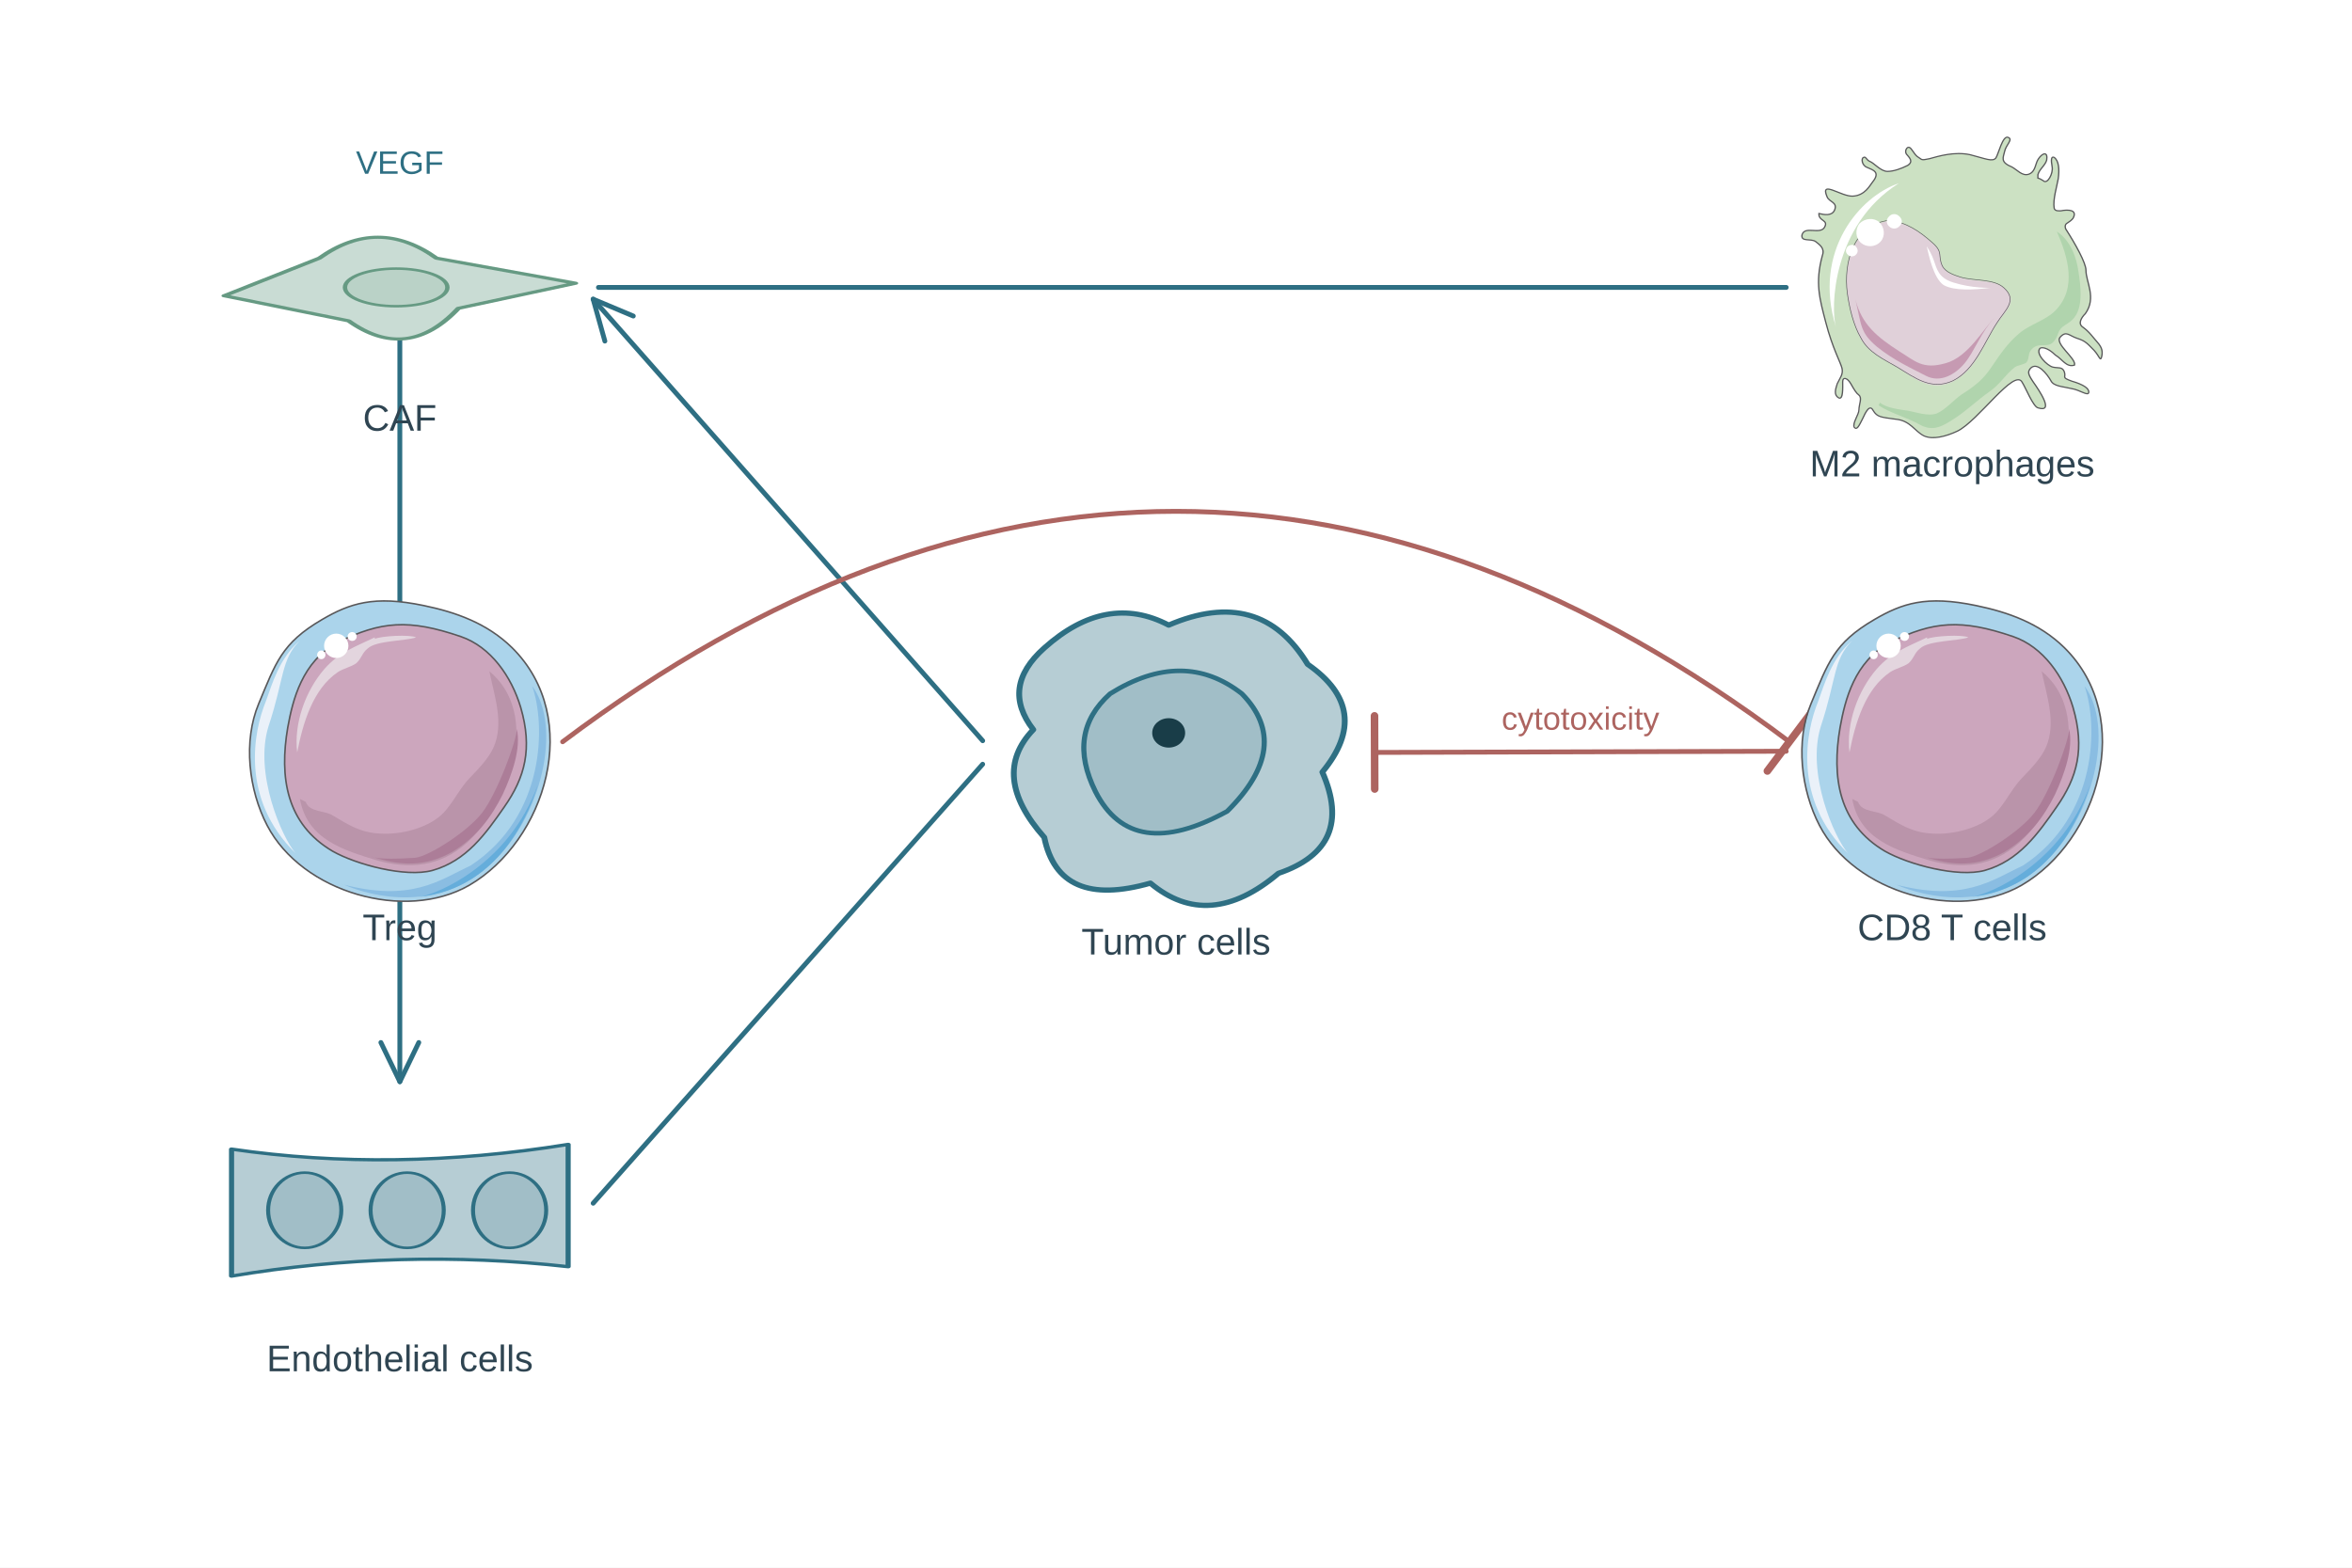
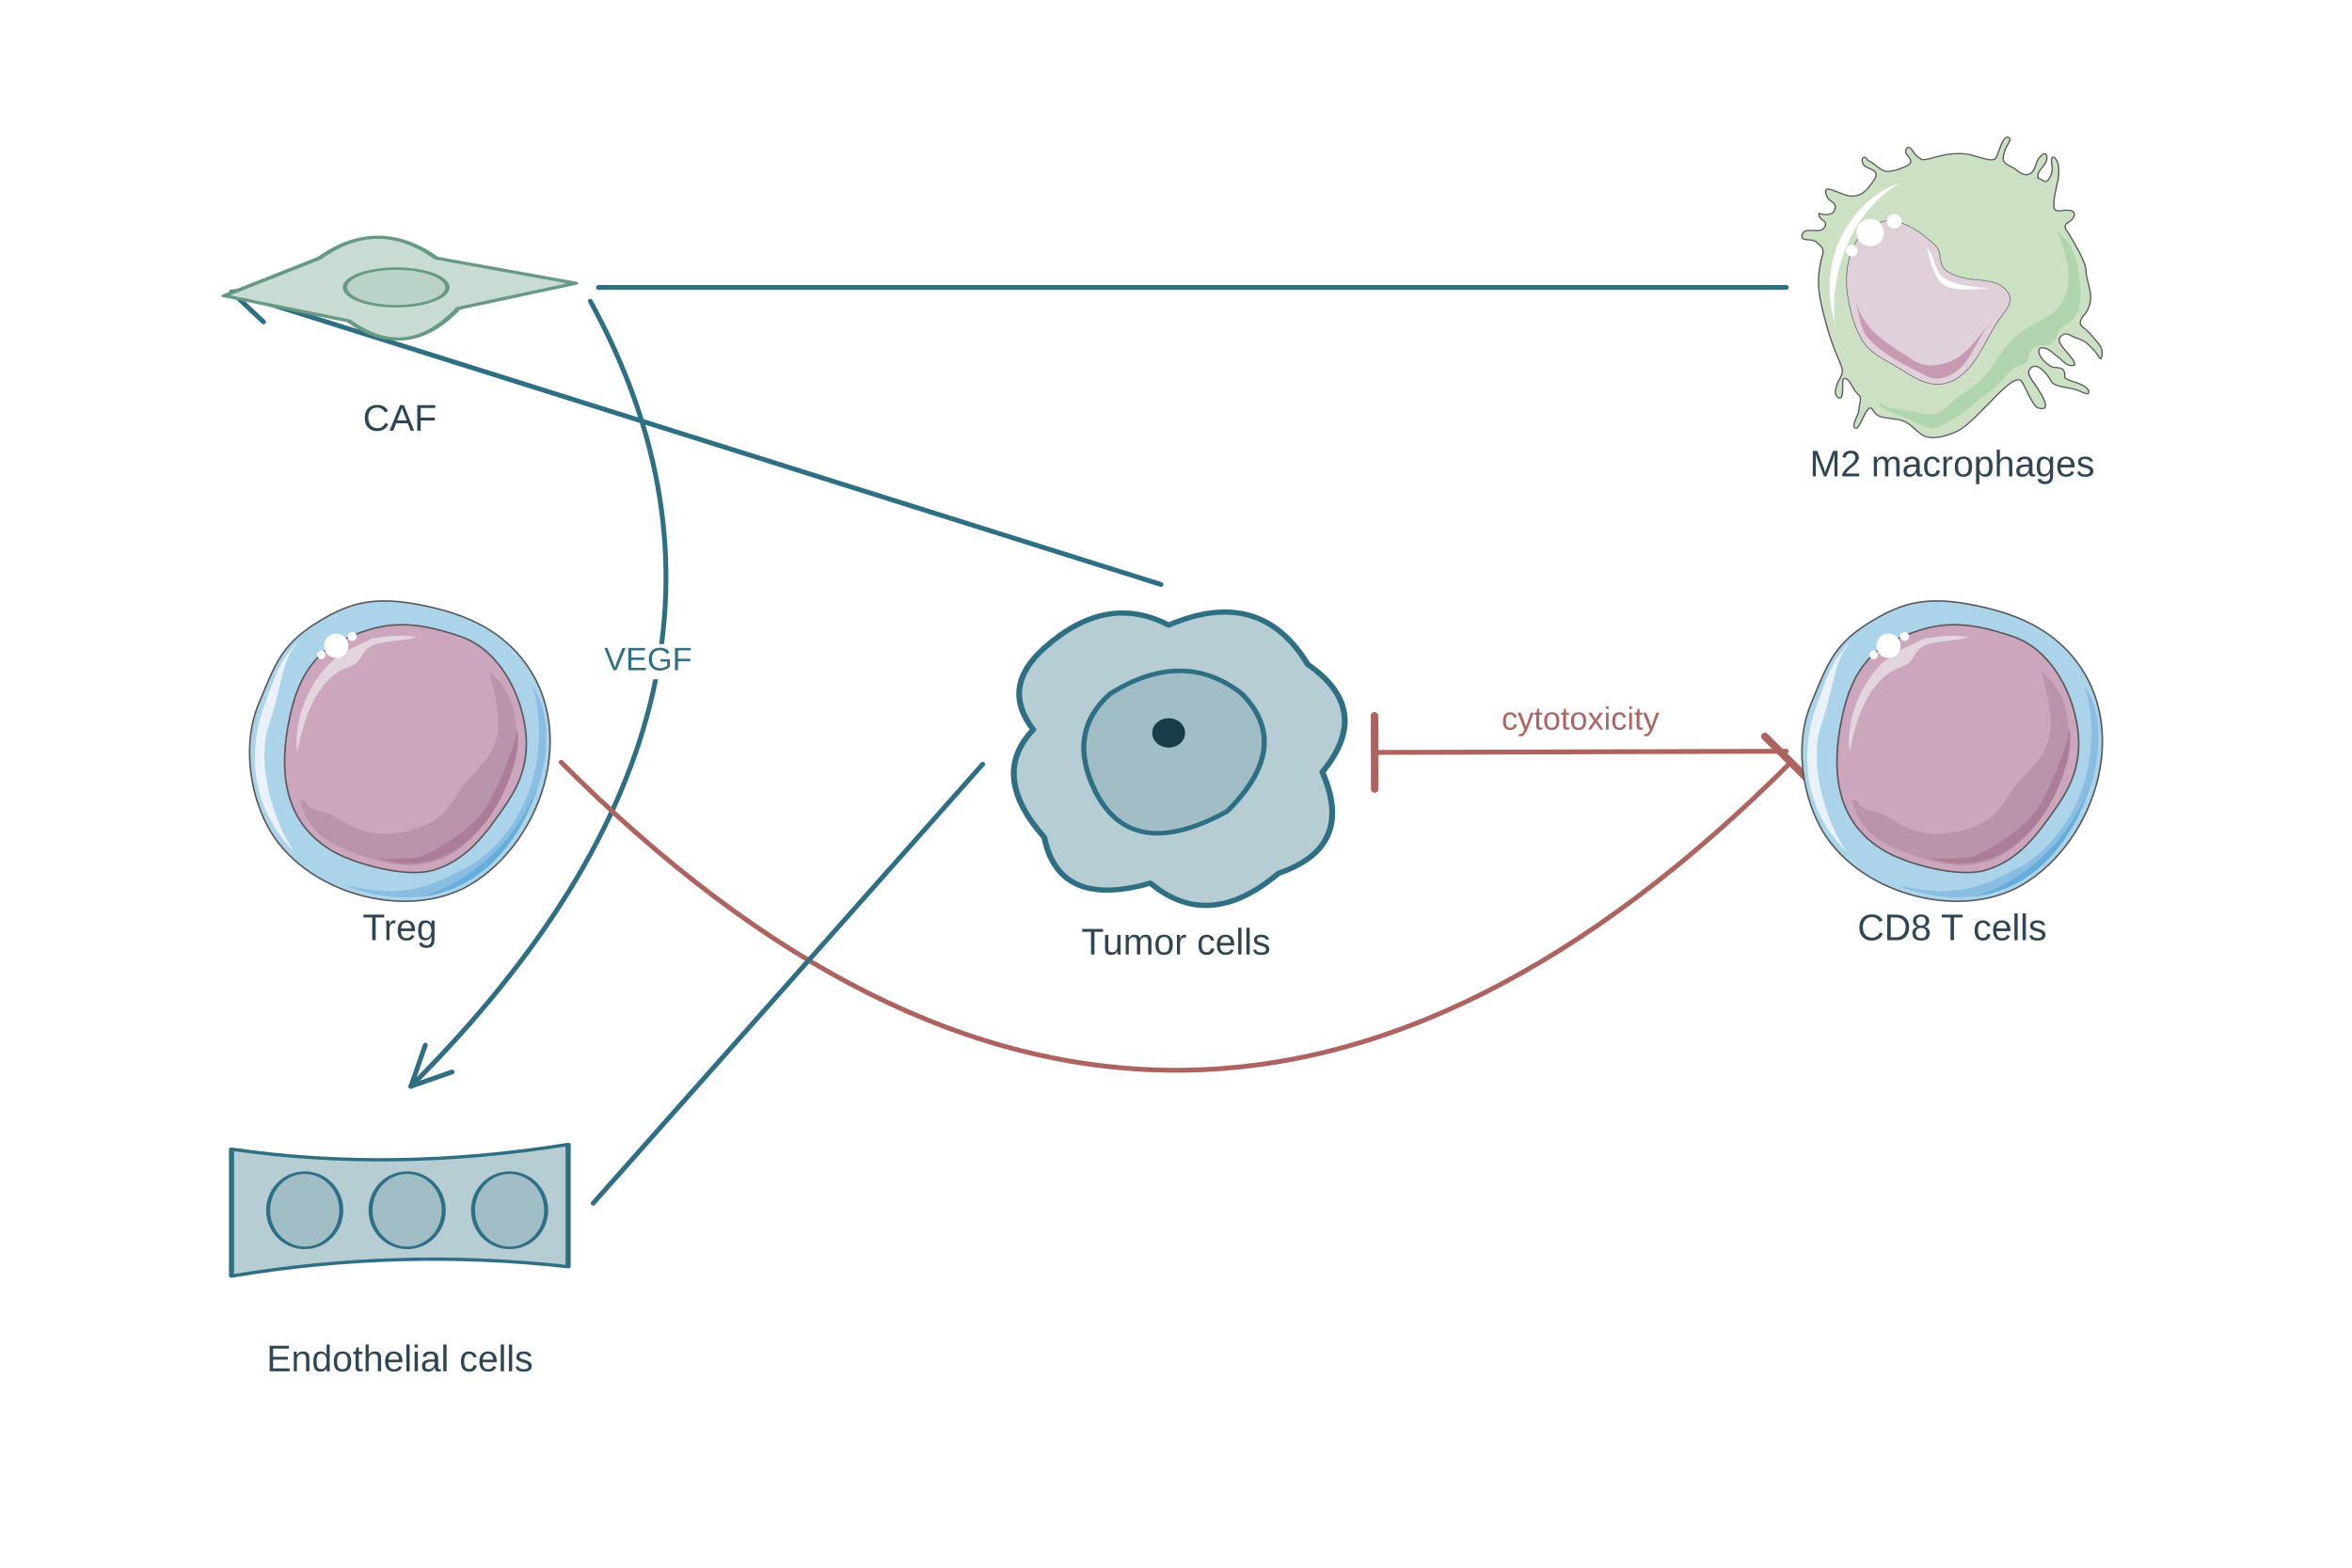
- <svg xmlns="http://www.w3.org/2000/svg" width="180.0mm" height="120.0mm" viewBox="0 0 180.0 120.0" data-version="2" data-revision="1">
+ <svg xmlns="http://www.w3.org/2000/svg" width="180.0mm" height="120.0mm" viewBox="0 0 180.0 120.0" data-version="3" data-revision="1">
  <rect width="180.0" height="120.0" fill="#FFFFFF" />
  <g id="layer-compartments" />
  <g id="layer-context" />
  <g id="layer-relations">
    <g data-relation-id="e1" data-relation-type="activates" id="rel-e1">
-       <path fill="none" stroke="#2E6F83" stroke-width="0.37" stroke-linecap="round" stroke-linejoin="round" d="M 75.206 56.7 Q 60.3 39.8 45.394 22.9" data-line-body="true" data-indirect="false" />
-       <path fill="none" stroke="#2E6F83" stroke-width="0.37" stroke-linecap="round" stroke-linejoin="round" data-endpoint="open-arrow" d="M 48.466 24.191 L 45.394 22.9 L 46.291 26.109" />
+       <path fill="none" stroke="#2E6F83" stroke-width="0.37" stroke-linecap="round" stroke-linejoin="round" d="M 88.855 44.74 Q 53.3 33.55 17.745 22.36" data-line-body="true" data-indirect="false" />
+       <path fill="none" stroke="#2E6F83" stroke-width="0.37" stroke-linecap="round" stroke-linejoin="round" data-endpoint="open-arrow" d="M 21.042 21.878 L 17.745 22.36 L 20.171 24.644" />
    </g>
    <g data-relation-id="e2" data-relation-type="associates" id="rel-e2">
      <path fill="none" stroke="#2E6F83" stroke-width="0.37" stroke-linecap="round" stroke-linejoin="round" d="M 45.8 22.0 Q 91.25 22.0 136.7 22.0" data-line-body="true" data-indirect="false" />
    </g>
    <g data-relation-id="e3" data-relation-type="activates" id="rel-e3">
-       <path fill="none" stroke="#2E6F83" stroke-width="0.37" stroke-linecap="round" stroke-linejoin="round" d="M 30.6 28.8 Q 30.6 -3.0 30.6 82.8" data-line-body="true" data-indirect="false" />
-       <path fill="none" stroke="#2E6F83" stroke-width="0.37" stroke-linecap="round" stroke-linejoin="round" data-endpoint="open-arrow" d="M 29.15 79.8 L 30.6 82.8 L 32.05 79.8" />
-       <rect x="26.638" y="11.3" width="7.924" height="2.7" rx=".3" fill="#FFFFFF" />
-       <text x="30.6" y="13.3" font-size="2.469" font-family="Arial,Microsoft YaHei,sans-serif" fill="#2E6F83" text-anchor="middle" font-weight="400">VEGF</text>
+       <path fill="none" stroke="#2E6F83" stroke-width="0.37" stroke-linecap="round" stroke-linejoin="round" d="M 45.177 23.052 Q 61.6 53.0 31.449 83.151" data-line-body="true" data-indirect="false" />
+       <path fill="none" stroke="#2E6F83" stroke-width="0.37" stroke-linecap="round" stroke-linejoin="round" data-endpoint="open-arrow" d="M 32.545 80.005 L 31.449 83.151 L 34.595 82.055" />
+       <rect x="45.638" y="49.3" width="7.924" height="2.7" rx=".3" fill="#FFFFFF" />
+       <text x="49.6" y="51.3" font-size="2.469" font-family="Arial,Microsoft YaHei,sans-serif" fill="#2E6F83" text-anchor="middle" font-weight="400">VEGF</text>
    </g>
    <g data-relation-id="e4" data-relation-type="inhibits" id="rel-e4">
-       <path fill="none" stroke="#AD6460" stroke-width="0.37" stroke-linecap="round" stroke-linejoin="round" d="M 43.059 56.779 Q 90.0 21.5 136.941 56.779" data-line-body="true" data-indirect="false" />
-       <path fill="none" stroke="#AD6460" stroke-width="0.58" stroke-linecap="round" stroke-linejoin="round" data-endpoint="bar" d="M 135.258 59.017 L 138.623 54.541" />
+       <path fill="none" stroke="#AD6460" stroke-width="0.37" stroke-linecap="round" stroke-linejoin="round" d="M 42.948 58.349 Q 90.0 105.5 137.052 58.349" data-line-body="true" data-indirect="false" />
+       <path fill="none" stroke="#AD6460" stroke-width="0.58" stroke-linecap="round" stroke-linejoin="round" data-endpoint="bar" d="M 139.034 60.327 L 135.07 56.372" />
    </g>
    <g data-relation-id="e5" data-relation-type="inhibits" id="rel-e5">
      <path fill="none" stroke="#AD6460" stroke-width="0.37" stroke-linecap="round" stroke-linejoin="round" d="M 136.7 57.504 Q 120.95 57.55 105.2 57.596" data-line-body="true" data-indirect="false" />
      <path fill="none" stroke="#AD6460" stroke-width="0.58" stroke-linecap="round" stroke-linejoin="round" data-endpoint="bar" d="M 105.192 54.796 L 105.208 60.396" />
      <rect x="114.312" y="53.85" width="13.276" height="2.7" rx=".3" fill="#FFFFFF" />
      <text x="120.95" y="55.85" font-size="2.469" font-family="Arial,Microsoft YaHei,sans-serif" fill="#AD6460" text-anchor="middle" font-weight="400">cytotoxicity</text>
    </g>
    <g data-relation-id="e6" data-relation-type="associates" id="rel-e6">
      <path fill="none" stroke="#2E6F83" stroke-width="0.37" stroke-linecap="round" stroke-linejoin="round" d="M 45.396 92.102 Q 60.3 75.3 75.204 58.498" data-line-body="true" data-indirect="false" />
    </g>
  </g>
  <g id="layer-objects">
    <g data-object-id="tumor" data-type="tumor_cell" id="obj-tumor">
      <g data-glyph="tumor" transform="rotate(0.0 90.0 57.6)">
        <g transform="translate(76.0 45.1) scale(0.28 0.25)">
          <path d="M 14 18 Q 31 1 48 11 Q 73 -1 86 23 Q 104 37 90 56 Q 99 79 78 87 Q 59 105 43 90 Q 18 98 14 76 Q -1 57 11 43 Q 2 30 14 18 Z" fill="#b6cdd4" stroke="#2E6F83" stroke-width="1.600" stroke-linecap="round" stroke-linejoin="round" />
          <path d="M 32 32 Q 52 18 68 32 Q 82 48 64 68 Q 38 84 28 62 Q 20 44 32 32 Z" fill="#a1bec7" stroke="#2E6F83" stroke-width="1.400" stroke-linecap="round" stroke-linejoin="round" />
          <ellipse cx="48.00" cy="44.00" rx="4.50" ry="4.50" fill="#193d48" stroke="none" stroke-width="0.000" />
        </g>
      </g>
      <text x="90" y="73.063" font-size="2.822" font-family="Arial,Microsoft YaHei,sans-serif" fill="#2F4552" text-anchor="middle" font-weight="400" data-label-for="tumor">Tumor cells</text>
    </g>
    <g data-object-id="caf" data-type="fibroblast" id="obj-caf">
      <g data-glyph="caf" transform="rotate(0.0 30.6 22.0)">
        <g transform="translate(16.6 14.0) scale(0.28 0.16)">
          <path d="M 2 54 L 28 36 Q 44 16 60 36 L 98 48 L 66 60 Q 52 86 36 66 Z" fill="#c9dcd4" stroke="#669A83" stroke-width="1.500" stroke-linecap="round" stroke-linejoin="round" />
          <ellipse cx="49.00" cy="50.00" rx="14.00" ry="9.00" fill="#bad2c7" stroke="#669A83" stroke-width="1.200" />
        </g>
      </g>
      <text x="30.6" y="32.963" font-size="2.822" font-family="Arial,Microsoft YaHei,sans-serif" fill="#2F4552" text-anchor="middle" font-weight="400" data-label-for="caf">CAF</text>
    </g>
    <g data-object-id="m2" data-type="immune_cell" id="obj-m2">
      <g data-glyph="m2" transform="rotate(0.0 149.4 22.0)">
        <g transform="translate(137.9 10.5) scale(0.23 0.23)">
          <g transform="scale(0.6770064 0.626089) translate(-1.216007 -1.597362)">
            <path d="M 146.471,110.693 c -2.318,-2.838 -3.957,-5.677 -7.315,-8.515 c -2,-1.439 -0.64,-4.637 1.359,-6.756 c 5.636,-8.515 0.32,-16.71 0.32,-23.066 c 0,-3.917 -5.317,-14.231 -9.674,-22.027 c -1,-2.118 0,-2.838 0.68,-3.198 c 1.318,-0.72 2.318,-1.439 2.677,-2.478 c 2.32,-4.637 -2.678,-4.637 -5.996,-3.918 c -0.68,0 -2.998,0.36 -3.358,-1.399 c -0.64,-4.637 1.36,-11.393 1.999,-15.63 c 0.68,-4.997 0.36,-9.595 -1.999,-11.353 c -1.32,-0.72 -1.639,1.039 -1,4.957 c 0.68,3.557 -2.318,9.594 -4.317,7.435 c -0.68,-0.32 -1.319,-1.04 -2.318,-1.4 c -0.36,-0.719 -0.36,-1.078 0,-1.798 c 0.32,-2.838 3.638,-4.957 3.997,-7.795 c 1,-4.957 -1.998,-3.918 -3.677,-1.08 c -1.68,2.839 -1.68,7.116 -4.997,8.555 c -3.318,1.4 -5.997,-2.518 -8.675,-3.917 c -5.637,-2.479 -3.998,-4.957 -3.318,-8.156 c 1,-3.557 4.677,-6.755 1.679,-7.475 c -2.679,-1.08 -4.677,8.875 -5.997,10.993 c -1.319,2.159 -4.996,0.36 -12.672,-1.759 c -7.635,-1.759 -15.31,0.72 -19.628,2.12 c -4.677,1.078 -3.998,0 -5.676,-0.68 c -2,-1.08 -3.318,-4.997 -4.318,-5.357 c -1.36,-0.36 -2.678,1.799 -1.679,3.558 c 1.32,1.799 3.998,3.917 0.68,5.676 c -3.358,2.159 -6.676,3.558 -9.994,3.558 c -3.318,0 -6.676,-4.597 -8.315,-5.317 c -1.999,-0.72 -2.359,-2.838 -3.358,-2.118 c -1.32,0.32 -1,3.877 1.679,5.316 c 2.998,1.04 6.676,2.479 2.678,7.796 c -1.359,1.798 -3.358,7.115 -9.354,7.475 c -5.996,0.36 -16.63,-9.234 -12.992,0.36 c 1,2.838 5.357,2.838 3.678,7.076 c -1.32,3.198 -4.997,2.478 -7.316,1.798 c -0.68,4.238 4.637,3.199 2.319,7.436 c -2.319,3.918 -9.675,-1.08 -10.674,3.918 c -1,3.917 4.357,1.758 6.356,3.557 c 2.319,1.76 4.637,3.518 3.318,7.436 c -3.678,14.551 -1.319,23.066 1.68,35.498 c 3.317,13.872 7.315,21.307 7.994,24.506 c 1,3.198 -1,4.957 -1.998,8.155 c -1.36,3.198 -1.68,6.036 0.64,7.475 c 2.358,1.4 1.678,-5.677 1.678,-8.515 c 0,-3.198 2.319,-2.158 3.998,1.04 c 1.679,3.198 2.678,4.997 4.317,6.036 c 1.36,1.08 0,4.997 0,7.835 c 0,2.479 -3.638,7.076 -2.319,8.875 c 1,2.119 2.32,-0.36 3.678,-3.918 c 1.64,-3.917 3.638,-8.155 5.637,-4.597 c 1.679,3.518 3.678,3.518 10.673,4.597 c 7.316,0.72 9.635,6.396 13.992,8.515 c 4.317,2.479 10.633,0.72 16.63,-2.119 c 9.994,-5.316 27.983,-34.099 31.66,-25.904 c 1.64,2.838 5.317,12.752 7.636,13.472 c 8.355,2.838 0.68,-9.594 -1.999,-13.832 c -2.638,-4.277 -2.998,-5.317 -1.639,-7.115 c 3.318,-4.238 8.635,3.198 9.994,6.396 c 1.64,3.198 5.996,3.198 9.994,4.277 c 4.317,0.68 8.315,4.237 8.635,2.119 c 0.36,-2.119 -2.639,-4.278 -8.315,-6.037 c -5.317,-2.118 -2.678,-1.798 -3.678,-4.957 c -1,-3.198 -2.998,-1.798 -5.636,-2.518 c -2.679,-0.68 -8.675,-7.076 -6.357,-9.914 c 0.68,-0.72 3.998,-0.72 7.996,3.558 c 2.998,2.119 4.997,6.716 9.354,5.317 c 0.64,-3.558 -10.354,-11.354 -7.356,-14.911 c 3.358,-3.558 4.358,-0.72 8.675,0.68 c 3.998,1.438 4.997,3.197 7.995,6.395 c 2.639,3.198 2.998,6.037 3.638,3.558 c 1,-2.838 0.36,-4.957 -1.999,-7.795 z" fill="#cce1c3" stroke="none" stroke-width="1.0" />
            <path d="M 44.253,46.092 c -17.67,2.519 -22.706,22.426 -20.667,38.777 c 1,7.795 2.998,17.03 6.636,24.145 c 3.997,7.475 11.673,11.033 18.349,15.27 c 8.315,6.077 16.67,12.793 27.023,7.116 c 11.313,-6.036 15.31,-20.587 21.667,-30.9 c 3.998,-6.397 10.634,-11.754 3.638,-18.51 c -4.997,-4.957 -14.991,-3.198 -21.307,-5.676 c -2.998,-1.08 -7.676,-2.119 -9.035,-6.037 c -2.638,-5.676 0.68,-7.115 -5.317,-12.432 c -5.996,-6.036 -12.672,-10.674 -20.987,-11.753 z" fill="#e0d0d9" stroke="none" stroke-width="1.0" />
            <path d="M 48.89,26.104 C 29.942,32.86 6.276,62.042 17.95,102.538 c -2.68,-9.594 -2,-54.007 30.94,-76.434 z" fill="#ffffff" stroke="none" stroke-width="1.0" />
            <path d="M 38.896,144.153 c 5.997,4.277 13.992,6.396 20.348,10.313 c 6.636,3.878 11.313,0.68 17.31,-3.557 c 5.996,-4.278 10.993,-9.595 16.63,-13.872 c 5.356,-3.878 7.995,-9.234 12.672,-13.152 c 1.32,-1.04 4.317,-1.4 5.676,-2.479 c 1.64,-2.118 0.64,-4.957 2.639,-7.075 c 3.997,-4.637 8.355,0.68 11.673,-5.357 c 1.679,-2.838 1,-3.918 3.318,-6.396 c 1.999,-1.76 4.677,-2.838 6.316,-5.677 c 3.997,-6.036 2.678,-16.71 1.679,-23.785 c -1,-7.836 -3.998,-16.71 -10.634,-21.347 c 5.317,13.152 10.314,30.221 -1,42.294 c -4.676,4.957 -12.352,7.116 -17.349,11.713 c -5.636,4.997 -9.634,11.393 -13.631,17.79 c -3.998,6.715 -8.675,10.633 -14.991,14.91 c -3.678,2.838 -7.995,8.155 -11.993,9.954 c -4.317,1.759 -10.314,-0.72 -14.311,-1.44 c -4.358,-0.719 -10.354,-1.398 -13.672,-4.276 z" fill="#b0d4ad" stroke="none" stroke-width="1.0" />
            <path d="M 27.543,87.907 c 3.038,14.231 2.359,17.43 10.354,24.905 c 7.995,7.115 17.35,11.753 24.345,15.67 c 6.996,3.878 14.352,-0.72 18.989,-6.756 c 4.677,-6.076 8.355,-17.07 14.67,-24.185 c -5.316,5.676 -12.991,20.987 -23.985,24.185 c -11.353,3.558 -14.99,-1.08 -23.026,-6.436 c -10.673,-7.435 -18.309,-14.191 -21.347,-27.383 z" fill="#c69ab2" stroke="none" stroke-width="1.0" />
            <path d="M 62.562,59.604 c 1.36,2.159 2.678,4.997 3.358,7.116 c 1.679,4.997 2.319,9.634 9.674,12.112 c 9.315,3.198 18.31,2.839 18.31,2.839 c -7.996,1.079 -17.67,1.758 -22.987,-1.44 c -4.997,-3.557 -7.356,-15.99 -8.355,-20.627 z" fill="#ffffff" stroke="none" stroke-width="1.0" />
            <path d="M 146.511,110.693 c -2.358,-2.838 -3.997,-5.677 -7.315,-8.195 c -2.359,-1.76 -0.68,-4.957 1.319,-7.076 c 5.636,-8.515 0.32,-16.71 0.32,-23.066 c 0,-3.917 -5.317,-14.231 -9.994,-22.027 c -0.64,-2.118 0.36,-2.838 1,-3.198 c 0.998,-0.72 1.998,-1.439 2.677,-2.478 c 2.32,-4.637 -2.678,-4.637 -5.996,-3.918 c -0.68,0 -2.998,0.36 -3.318,-1.399 c -0.68,-4.637 1.32,-11.393 1.999,-15.63 c 0.64,-4.997 0.32,-9.595 -1.999,-11.353 c -1.36,-0.72 -1.679,1.039 -1,4.957 c 0.64,3.557 -2.358,9.594 -4.357,7.435 c -0.64,-0.32 -1.319,-1.04 -2.638,-1.4 l 0,-1.798 c 0.64,-2.838 3.638,-4.957 4.317,-7.795 c 0.68,-4.598 -1.998,-3.918 -3.997,-0.72 c -1.68,2.479 -1.32,6.756 -4.677,8.195 c -3.318,1.4 -5.997,-2.518 -8.635,-3.917 c -5.677,-2.479 -3.998,-4.957 -3.358,-8.156 c 0.68,-3.557 4.357,-6.396 1.679,-7.475 c -2.679,-1.08 -4.677,8.875 -5.997,10.993 c -1.678,2.159 -4.996,0.36 -12.672,-1.759 c -7.635,-1.759 -15.31,0.72 -19.948,2.12 c -4.357,1.078 -3.678,0.359 -5.356,-0.68 c -2,-1.08 -3.318,-4.997 -4.638,-5.357 c -1,-0.36 -2.358,1.799 -1.359,3.558 c 1.36,1.799 3.678,3.917 0.68,6.036 c -3.318,1.799 -6.996,3.198 -9.994,3.198 c -3.318,0 -6.676,-4.597 -8.675,-5.317 c -1.639,-0.72 -1.999,-2.838 -2.998,-2.118 c -1.32,0.32 -1,4.237 1.679,5.316 c 2.998,1.4 6.676,2.479 2.678,7.796 c -1.359,1.798 -3.678,7.115 -9.674,7.475 c -5.676,0.36 -16.31,-8.875 -12.672,0.36 c 1,2.838 5.357,2.838 3.678,7.076 c -1.32,3.198 -4.997,2.478 -7.676,1.798 c -0.32,4.238 4.997,3.199 2.679,7.436 c -2.319,3.918 -9.675,-1.08 -10.994,3.918 c -0.68,3.917 4.318,1.758 6.676,3.557 c 1.999,1.76 4.637,3.518 3.318,7.436 c -3.678,14.551 -1.319,23.066 1.68,35.498 c 3.317,13.872 7.315,21.307 7.994,24.506 c 0.64,3.198 -1,4.957 -2.358,8.155 c -1,3.198 -1.64,6.036 0.68,7.475 c 2.318,1.4 1.998,-5.677 1.998,-8.515 c 0,-2.838 2.319,-2.158 3.998,1.04 c 1.679,3.198 2.678,4.997 3.997,6.036 c 1.68,1.44 0,4.997 0,7.835 c 0,2.479 -3.318,7.076 -2.318,9.235 c 1.319,1.759 2.318,-0.72 3.997,-4.278 c 1.64,-3.917 3.638,-8.155 5.317,-4.597 c 1.999,3.518 3.678,3.518 10.993,4.597 c 7.316,0.72 9.315,6.396 13.992,8.875 c 4.317,2.119 10.633,0.36 16.31,-2.479 c 10.314,-5.316 28.303,-34.099 31.98,-25.904 c 1.68,2.838 5.317,12.752 7.676,13.472 c 8.315,2.838 0.64,-9.235 -2.359,-13.832 c -2.638,-4.277 -2.638,-5.317 -1.319,-7.115 c 3.318,-3.918 8.315,3.198 9.994,6.396 c 1.32,3.198 5.996,3.198 9.994,4.277 c 4.317,0.68 8.315,4.237 8.675,2.119 c 0.32,-2.119 -2.679,-4.278 -8.355,-6.037 c -5.317,-2.118 -2.639,-1.798 -3.638,-4.957 c -1,-2.878 -2.998,-1.798 -5.676,-2.518 c -2.679,-0.68 -8.675,-7.076 -6.317,-9.914 c 0.64,-0.72 3.638,-0.72 7.636,3.558 c 3.358,2.119 5.356,6.716 9.354,5.317 c 1,-3.558 -9.994,-11.354 -6.996,-14.911 c 2.998,-3.558 4.318,-0.72 8.315,0.68 c 4.318,1.438 5.317,3.197 8.315,6.395 c 2.679,3.198 2.998,6.037 3.678,3.558 c 0.64,-2.838 0.32,-4.957 -1.999,-7.795" fill="none" stroke="#58585a" stroke-width="0.64" />
            <path d="M 44.213,45.772 C 26.543,47.931 21.547,68.16 23.546,84.51 c 1,7.835 2.998,17.07 6.676,23.785 c 3.677,7.836 11.313,11.393 17.989,15.63 c 8.675,5.717 16.67,12.433 27.303,7.117 c 10.994,-6.037 15.35,-20.588 21.667,-30.902 c 3.678,-6.396 10.314,-11.713 3.318,-18.468 c -4.997,-4.957 -14.631,-3.558 -21.307,-5.677 c -2.998,-1.08 -7.316,-2.479 -8.995,-6.036 c -2.318,-5.677 0.68,-7.116 -4.997,-12.433 c -6.316,-6.036 -12.672,-10.673 -20.987,-11.753" fill="none" stroke="#58585a" stroke-width="0.32" />
            <path d="M 30.262,57.765 c -2.679,-2.479 -3.038,-7.116 -0.68,-10.314 c 2.678,-2.838 6.996,-3.198 9.674,-0.68 c 2.679,2.839 2.998,7.436 0.68,10.274 c -2.679,3.198 -6.996,3.198 -9.674,0.72 z m 13.991,-8.595 c -1.679,-1.399 -1.679,-3.877 -0.32,-5.277 c 1.32,-1.799 3.638,-1.799 4.997,-0.36 c 1.64,1.4 1.96,3.878 0.32,5.277 c -1.319,1.76 -3.678,1.76 -4.997,0.36 z M 23.945,64.201 c -1.359,-1.08 -1.359,-2.878 -0.36,-4.317 c 1,-1.08 2.999,-1.48 3.998,-0.36 c 1.32,1.44 1.32,3.238 0.36,4.317 c -1,1.44 -2.998,1.44 -3.998,0.36 z" fill="#ffffff" stroke="none" stroke-width="1.0" />
          </g>
        </g>
      </g>
      <text x="149.4" y="36.463" font-size="2.822" font-family="Arial,Microsoft YaHei,sans-serif" fill="#2F4552" text-anchor="middle" font-weight="400" data-label-for="m2">M2 macrophages</text>
    </g>
    <g data-object-id="treg" data-type="immune_cell" id="obj-treg">
      <g data-glyph="treg" transform="rotate(0.0 30.6 57.5)">
        <g transform="translate(19.1 46.0) scale(0.23 0.23)">
          <g transform="scale(0.8232197 0.7995776) translate(-3.826539 -2.996134)">
            <path d="M 33.14,10.753 c -16.39,10.114 -18.71,18.11 -25.585,35.26 C 1.48,61.682 3.518,81.63 10.993,96.341 c 14.072,28.223 55.767,40.495 81.63,24.865 c 30.782,-18.43 46.293,-69.358 17.27,-98.5 C 99.82,12.591 87.187,7.674 74.235,4.916 C 54.127,0.6 44.613,4.317 33.14,10.753 z" fill="#abd4eb" stroke="none" stroke-width="1.0" />
            <path d="M 39.416,20.268 c -14.391,7.995 -18.149,23.945 -20.148,35.338 c -3.478,20.868 -0.6,40.216 18.15,51.569 c 9.474,5.517 29.342,11.033 40.295,7.995 c 13.832,-3.997 21.587,-15.35 29.062,-26.424 c 8.355,-12.272 11.513,-24.265 6.636,-41.455 c -3.757,-12.872 -12.072,-25.184 -24.185,-29.462 c -21.027,-7.395 -32.26,-6.436 -49.81,2.439 z" fill="#cca6bd" stroke="none" stroke-width="1.0" />
            <path d="M 24.185,85.388 c 2.879,17.19 18.43,21.507 30.822,25.505 c 13.511,3.957 25.584,2.758 36.538,-7.076 c 17.549,-16.59 30.181,-53.727 9.194,-71.557 c 1.999,10.154 6.036,21.507 1.719,31.661 c -1.999,4.597 -6.036,8.875 -9.474,12.553 c -4.038,4.317 -6.037,8.914 -9.515,13.232 c -5.476,7.355 -17.829,10.713 -26.743,10.114 c -8.075,-0.32 -12.953,-3.678 -18.989,-7.356 c -3.478,-2.479 -9.514,-1.24 -11.233,-5.837 z" fill="#ba94aa" stroke="none" stroke-width="1.0" />
            <path d="M 54.447,18.149 c -8.075,3.998 -14.391,6.156 -20.428,13.232 c -7.475,8.915 -12.392,22.426 -10.953,34.699 c 2.319,-12.273 6.356,-26.424 16.43,-33.46 c 2.279,-1.559 5.437,-2.158 7.476,-3.718 c 2.278,-2.158 2.278,-4.277 4.597,-6.116 c 3.438,-3.398 15.55,-3.078 19.548,-4.637 c -2.559,-1.24 -14.072,-0.6 -16.67,0.64 z" fill="#e3d5de" stroke="none" stroke-width="1.0" />
            <path d="M 40.655,120.727 c 0.32,0 0.6,0.28 1.16,0.28 c 12.072,5.556 38.256,11.353 58.964,-7.956 c 21.587,-19.987 29.342,-58.044 17.27,-74.634 c 5.476,15.99 5.476,54.047 -24.746,74.634 c -12.632,6.117 -24.145,15.631 -52.648,7.676 z" fill="#8abde2" stroke="none" stroke-width="1.0" />
            <path d="M 24.185,19.468 c -8.355,7.356 -11.233,18.11 -13.831,25.465 C 5.477,57.205 -0.04,85.388 22.466,108.055 c -5.476,-6.437 -16.99,-33.38 -10.953,-53.008 c 6.356,-19.628 4.917,-27.584 12.672,-35.579 z" fill="#eaf1f9" stroke="none" stroke-width="1.0" />
            <path d="M 120.287,79.592 c -2.279,7.995 -13.752,42.934 -47.97,46.612 c 7.754,-1.2 36.497,-13.792 47.97,-46.612 z" fill="#65addb" stroke="none" stroke-width="1.0" />
            <path d="M 52.968,109.294 c 12.073,4.277 22.146,4.277 32.78,-1.84 c 10.314,-6.435 16.07,-15.03 20.388,-23.905 c 3.997,-8.874 7.435,-19.308 5.716,-27.303 c 0,4.917 -8.035,26.984 -14.071,34.979 c -6.037,7.955 -21.547,18.069 -26.984,18.668 c -5.157,0.32 -14.95,0.92 -17.83,-0.6 z" fill="#ac7d98" stroke="none" stroke-width="1.0" />
            <path d="M 39.416,20.268 c -14.391,7.995 -18.149,23.945 -20.148,35.338 c -3.478,20.868 -0.6,40.216 18.15,51.569 c 9.474,5.517 29.342,11.033 40.295,7.995 c 13.832,-3.997 21.587,-15.35 29.062,-26.424 c 8.355,-12.272 11.513,-24.265 6.636,-41.455 c -3.757,-12.872 -12.072,-25.184 -24.185,-29.462 c -21.027,-7.395 -32.26,-6.436 -49.81,2.439" fill="none" stroke="#585759" stroke-width="0.64" />
            <path d="M 33.1,10.753 c -16.39,9.835 -18.709,18.11 -25.585,35.02 c -6.356,15.67 -4.037,35.937 3.438,50.689 c 14.112,27.943 55.807,40.215 81.67,24.864 c 30.782,-18.428 46.293,-69.397 17.27,-98.9 C 99.82,12.273 87.187,7.676 74.235,4.917 C 54.087,0.6 44.333,3.997 33.1,10.753" fill="none" stroke="#585759" stroke-width="0.64" />
            <path d="M 33.94,21.667 c 0,-2.798 2.238,-5.077 4.916,-5.077 c 2.719,0 4.917,2.279 4.917,5.077 c 0,2.838 -2.198,5.077 -4.917,5.077 c -2.678,0 -4.917,-2.239 -4.917,-5.077 z m 9.514,-3.877 c 0,-1 0.84,-1.84 1.839,-1.84 c 1.039,0 1.838,0.84 1.838,1.84 c 0,1.039 -0.8,1.838 -1.838,1.838 c -1,0 -1.84,-0.8 -1.84,-1.839 z m -12.313,7.635 c 0,-0.96 0.76,-1.8 1.68,-1.8 c 0.959,0 1.678,0.84 1.678,1.8 c 0,0.999 -0.72,1.799 -1.679,1.799 c -0.92,0 -1.679,-0.8 -1.679,-1.8 z" fill="#ffffff" stroke="none" stroke-width="1.0" />
          </g>
        </g>
      </g>
      <text x="30.6" y="71.963" font-size="2.822" font-family="Arial,Microsoft YaHei,sans-serif" fill="#2F4552" text-anchor="middle" font-weight="400" data-label-for="treg">Treg</text>
    </g>
    <g data-object-id="cd8" data-type="immune_cell" id="obj-cd8">
      <g data-glyph="cd8" transform="rotate(0.0 149.4 57.5)">
        <g transform="translate(137.9 46.0) scale(0.23 0.23)">
          <g transform="scale(0.8232197 0.7995776) translate(-3.826539 -2.996134)">
            <path d="M 33.14,10.753 c -16.39,10.114 -18.71,18.11 -25.585,35.26 C 1.48,61.682 3.518,81.63 10.993,96.341 c 14.072,28.223 55.767,40.495 81.63,24.865 c 30.782,-18.43 46.293,-69.358 17.27,-98.5 C 99.82,12.591 87.187,7.674 74.235,4.916 C 54.127,0.6 44.613,4.317 33.14,10.753 z" fill="#abd4eb" stroke="none" stroke-width="1.0" />
            <path d="M 39.416,20.268 c -14.391,7.995 -18.149,23.945 -20.148,35.338 c -3.478,20.868 -0.6,40.216 18.15,51.569 c 9.474,5.517 29.342,11.033 40.295,7.995 c 13.832,-3.997 21.587,-15.35 29.062,-26.424 c 8.355,-12.272 11.513,-24.265 6.636,-41.455 c -3.757,-12.872 -12.072,-25.184 -24.185,-29.462 c -21.027,-7.395 -32.26,-6.436 -49.81,2.439 z" fill="#cca6bd" stroke="none" stroke-width="1.0" />
            <path d="M 24.185,85.388 c 2.879,17.19 18.43,21.507 30.822,25.505 c 13.511,3.957 25.584,2.758 36.538,-7.076 c 17.549,-16.59 30.181,-53.727 9.194,-71.557 c 1.999,10.154 6.036,21.507 1.719,31.661 c -1.999,4.597 -6.036,8.875 -9.474,12.553 c -4.038,4.317 -6.037,8.914 -9.515,13.232 c -5.476,7.355 -17.829,10.713 -26.743,10.114 c -8.075,-0.32 -12.953,-3.678 -18.989,-7.356 c -3.478,-2.479 -9.514,-1.24 -11.233,-5.837 z" fill="#ba94aa" stroke="none" stroke-width="1.0" />
            <path d="M 54.447,18.149 c -8.075,3.998 -14.391,6.156 -20.428,13.232 c -7.475,8.915 -12.392,22.426 -10.953,34.699 c 2.319,-12.273 6.356,-26.424 16.43,-33.46 c 2.279,-1.559 5.437,-2.158 7.476,-3.718 c 2.278,-2.158 2.278,-4.277 4.597,-6.116 c 3.438,-3.398 15.55,-3.078 19.548,-4.637 c -2.559,-1.24 -14.072,-0.6 -16.67,0.64 z" fill="#e3d5de" stroke="none" stroke-width="1.0" />
            <path d="M 40.655,120.727 c 0.32,0 0.6,0.28 1.16,0.28 c 12.072,5.556 38.256,11.353 58.964,-7.956 c 21.587,-19.987 29.342,-58.044 17.27,-74.634 c 5.476,15.99 5.476,54.047 -24.746,74.634 c -12.632,6.117 -24.145,15.631 -52.648,7.676 z" fill="#8abde2" stroke="none" stroke-width="1.0" />
            <path d="M 24.185,19.468 c -8.355,7.356 -11.233,18.11 -13.831,25.465 C 5.477,57.205 -0.04,85.388 22.466,108.055 c -5.476,-6.437 -16.99,-33.38 -10.953,-53.008 c 6.356,-19.628 4.917,-27.584 12.672,-35.579 z" fill="#eaf1f9" stroke="none" stroke-width="1.0" />
            <path d="M 120.287,79.592 c -2.279,7.995 -13.752,42.934 -47.97,46.612 c 7.754,-1.2 36.497,-13.792 47.97,-46.612 z" fill="#65addb" stroke="none" stroke-width="1.0" />
            <path d="M 52.968,109.294 c 12.073,4.277 22.146,4.277 32.78,-1.84 c 10.314,-6.435 16.07,-15.03 20.388,-23.905 c 3.997,-8.874 7.435,-19.308 5.716,-27.303 c 0,4.917 -8.035,26.984 -14.071,34.979 c -6.037,7.955 -21.547,18.069 -26.984,18.668 c -5.157,0.32 -14.95,0.92 -17.83,-0.6 z" fill="#ac7d98" stroke="none" stroke-width="1.0" />
            <path d="M 39.416,20.268 c -14.391,7.995 -18.149,23.945 -20.148,35.338 c -3.478,20.868 -0.6,40.216 18.15,51.569 c 9.474,5.517 29.342,11.033 40.295,7.995 c 13.832,-3.997 21.587,-15.35 29.062,-26.424 c 8.355,-12.272 11.513,-24.265 6.636,-41.455 c -3.757,-12.872 -12.072,-25.184 -24.185,-29.462 c -21.027,-7.395 -32.26,-6.436 -49.81,2.439" fill="none" stroke="#585759" stroke-width="0.64" />
            <path d="M 33.1,10.753 c -16.39,9.835 -18.709,18.11 -25.585,35.02 c -6.356,15.67 -4.037,35.937 3.438,50.689 c 14.112,27.943 55.807,40.215 81.67,24.864 c 30.782,-18.428 46.293,-69.397 17.27,-98.9 C 99.82,12.273 87.187,7.676 74.235,4.917 C 54.087,0.6 44.333,3.997 33.1,10.753" fill="none" stroke="#585759" stroke-width="0.64" />
            <path d="M 33.94,21.667 c 0,-2.798 2.238,-5.077 4.916,-5.077 c 2.719,0 4.917,2.279 4.917,5.077 c 0,2.838 -2.198,5.077 -4.917,5.077 c -2.678,0 -4.917,-2.239 -4.917,-5.077 z m 9.514,-3.877 c 0,-1 0.84,-1.84 1.839,-1.84 c 1.039,0 1.838,0.84 1.838,1.84 c 0,1.039 -0.8,1.838 -1.838,1.838 c -1,0 -1.84,-0.8 -1.84,-1.839 z m -12.313,7.635 c 0,-0.96 0.76,-1.8 1.68,-1.8 c 0.959,0 1.678,0.84 1.678,1.8 c 0,0.999 -0.72,1.799 -1.679,1.799 c -0.92,0 -1.679,-0.8 -1.679,-1.8 z" fill="#ffffff" stroke="none" stroke-width="1.0" />
          </g>
        </g>
      </g>
      <text x="149.4" y="71.963" font-size="2.822" font-family="Arial,Microsoft YaHei,sans-serif" fill="#2F4552" text-anchor="middle" font-weight="400" data-label-for="cd8">CD8 T cells</text>
    </g>
    <g data-object-id="endo" data-type="endothelial" id="obj-endo">
      <g data-glyph="endo" transform="rotate(0.0 30.6 93.0)">
        <g transform="translate(16.6 84.0) scale(0.28 0.18)">
          <path d="M 4 22 Q 48 32 96 20 L 96 72 Q 50 64 4 76 Z" fill="#b6cdd4" stroke="#2E6F83" stroke-width="1.400" stroke-linecap="round" stroke-linejoin="round" />
          <ellipse cx="24.00" cy="48.00" rx="10.00" ry="16.00" fill="#a1bec7" stroke="#2E6F83" stroke-width="1.100" />
          <ellipse cx="52.00" cy="48.00" rx="10.00" ry="16.00" fill="#a1bec7" stroke="#2E6F83" stroke-width="1.100" />
          <ellipse cx="80.00" cy="48.00" rx="10.00" ry="16.00" fill="#a1bec7" stroke="#2E6F83" stroke-width="1.100" />
        </g>
      </g>
      <text x="30.6" y="104.963" font-size="2.822" font-family="Arial,Microsoft YaHei,sans-serif" fill="#2F4552" text-anchor="middle" font-weight="400" data-label-for="endo">Endothelial cells</text>
    </g>
  </g>
+   <g id="layer-callouts" />
</svg>
